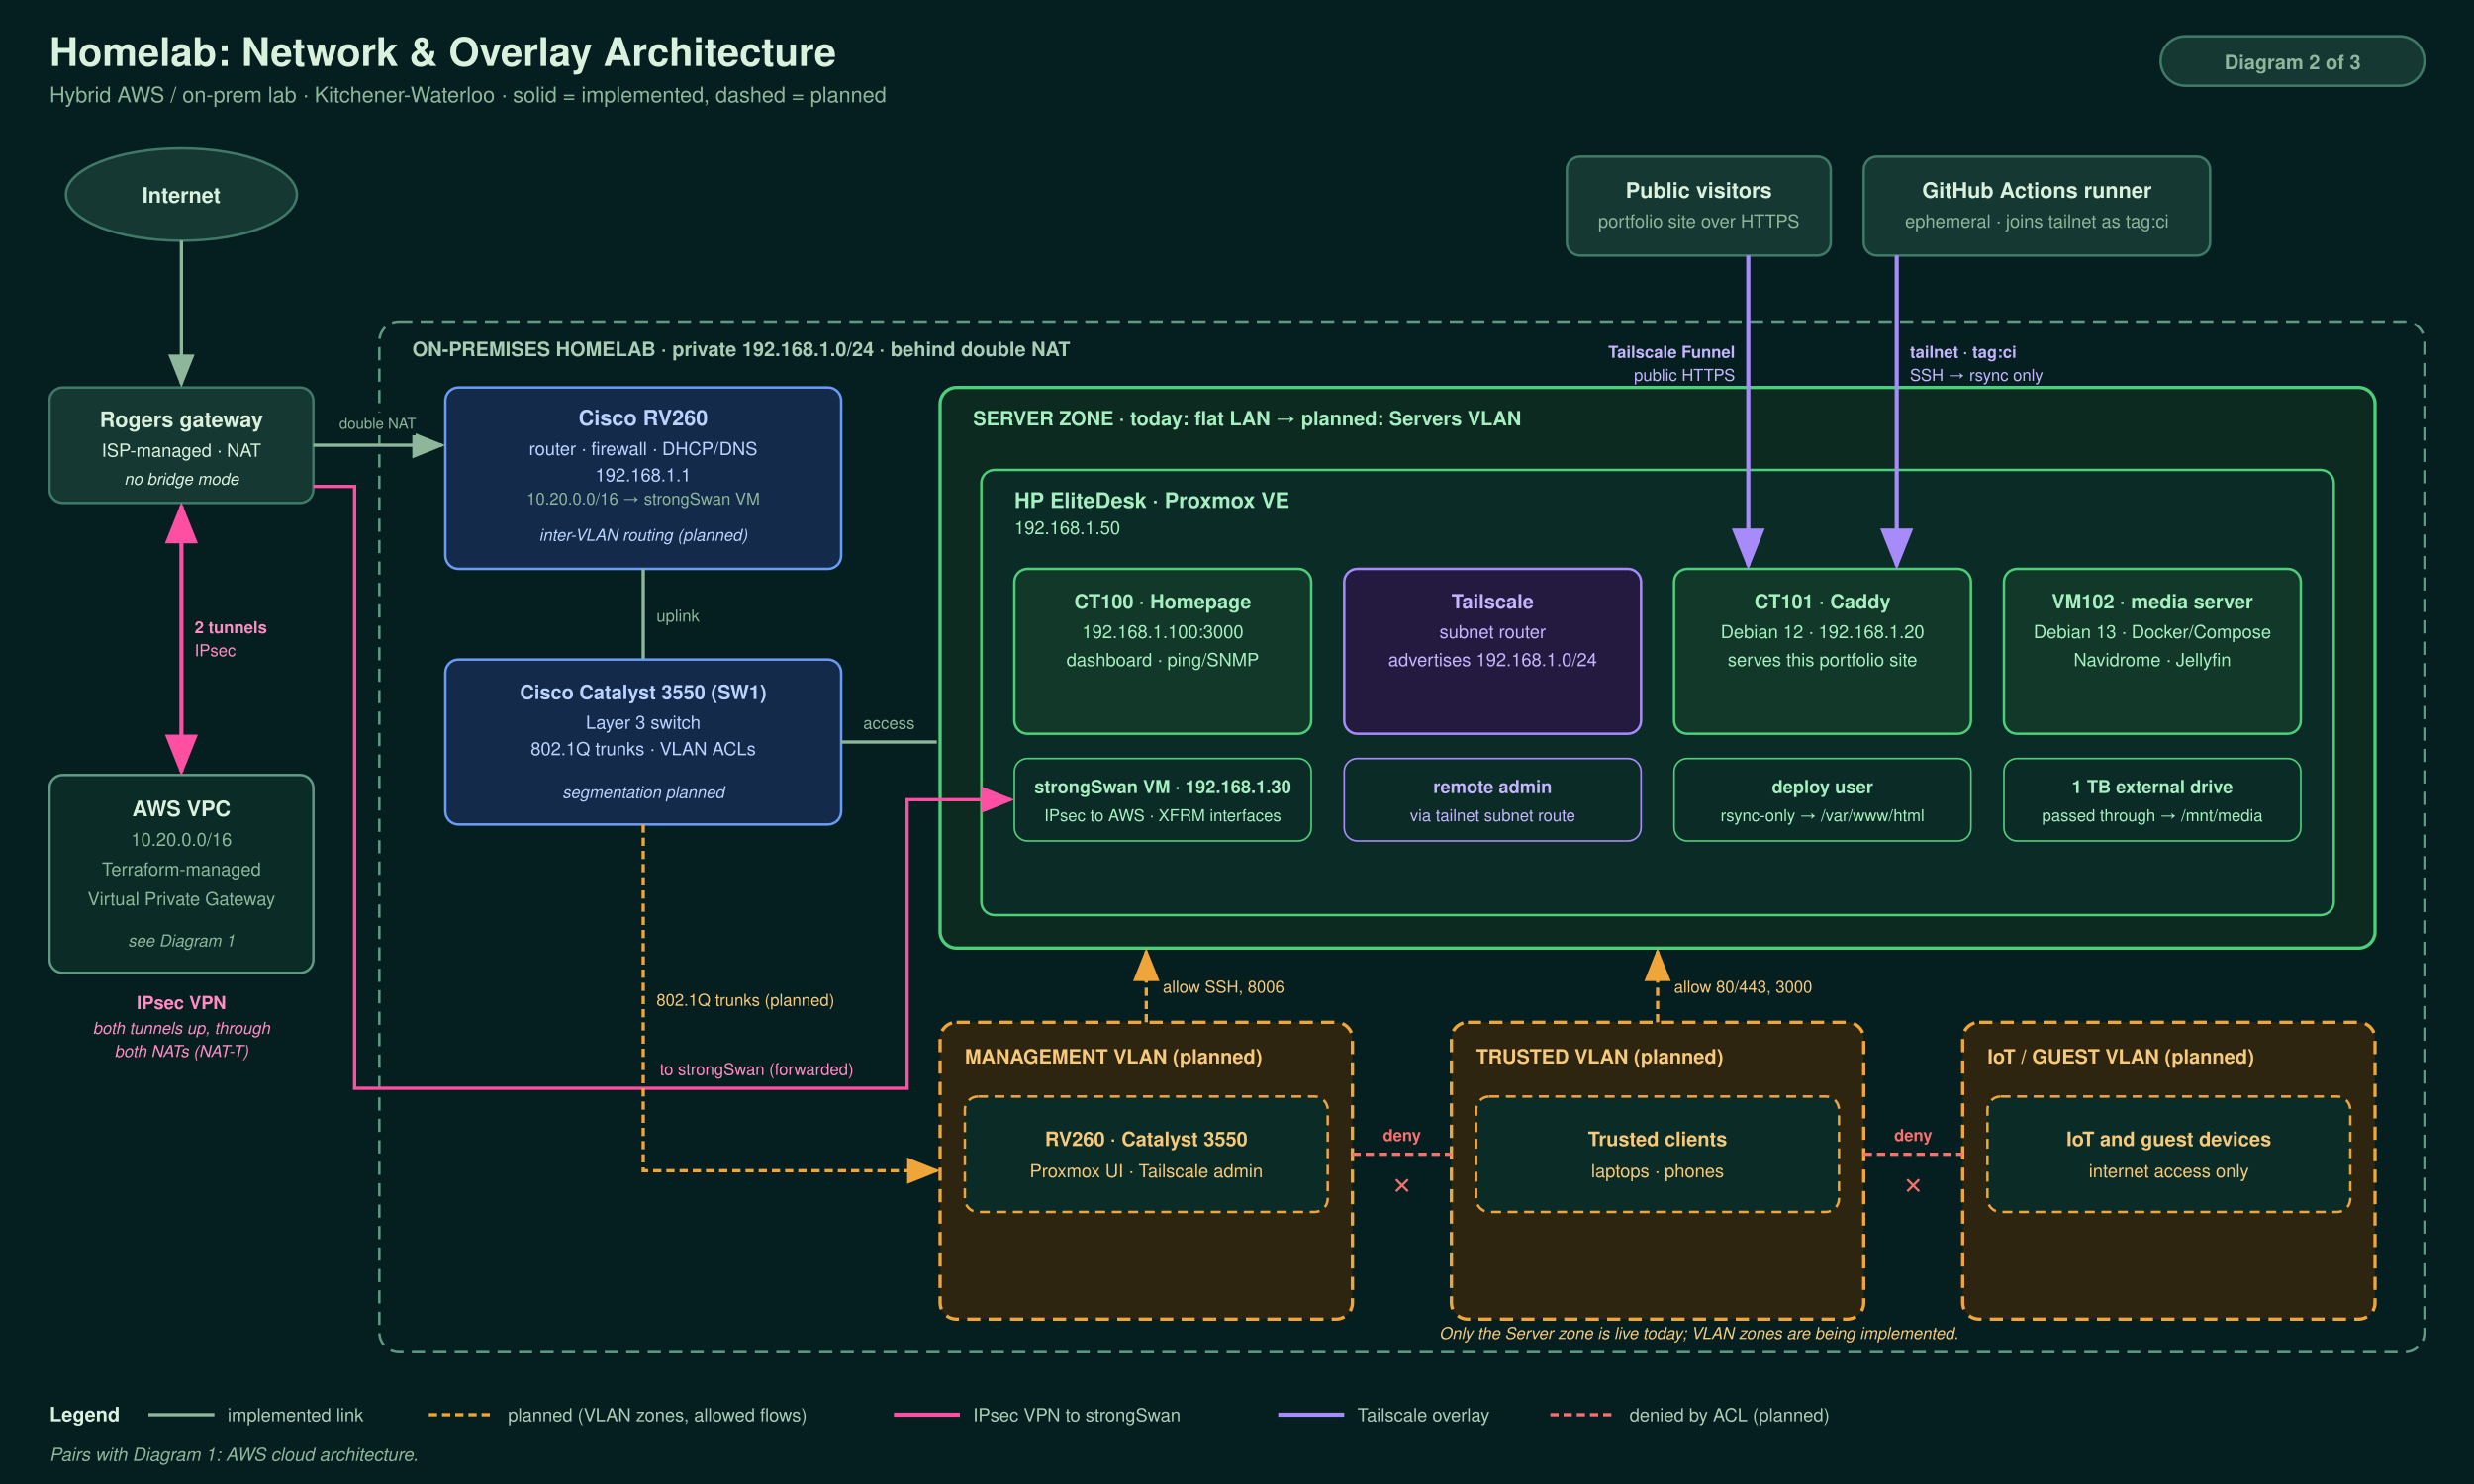
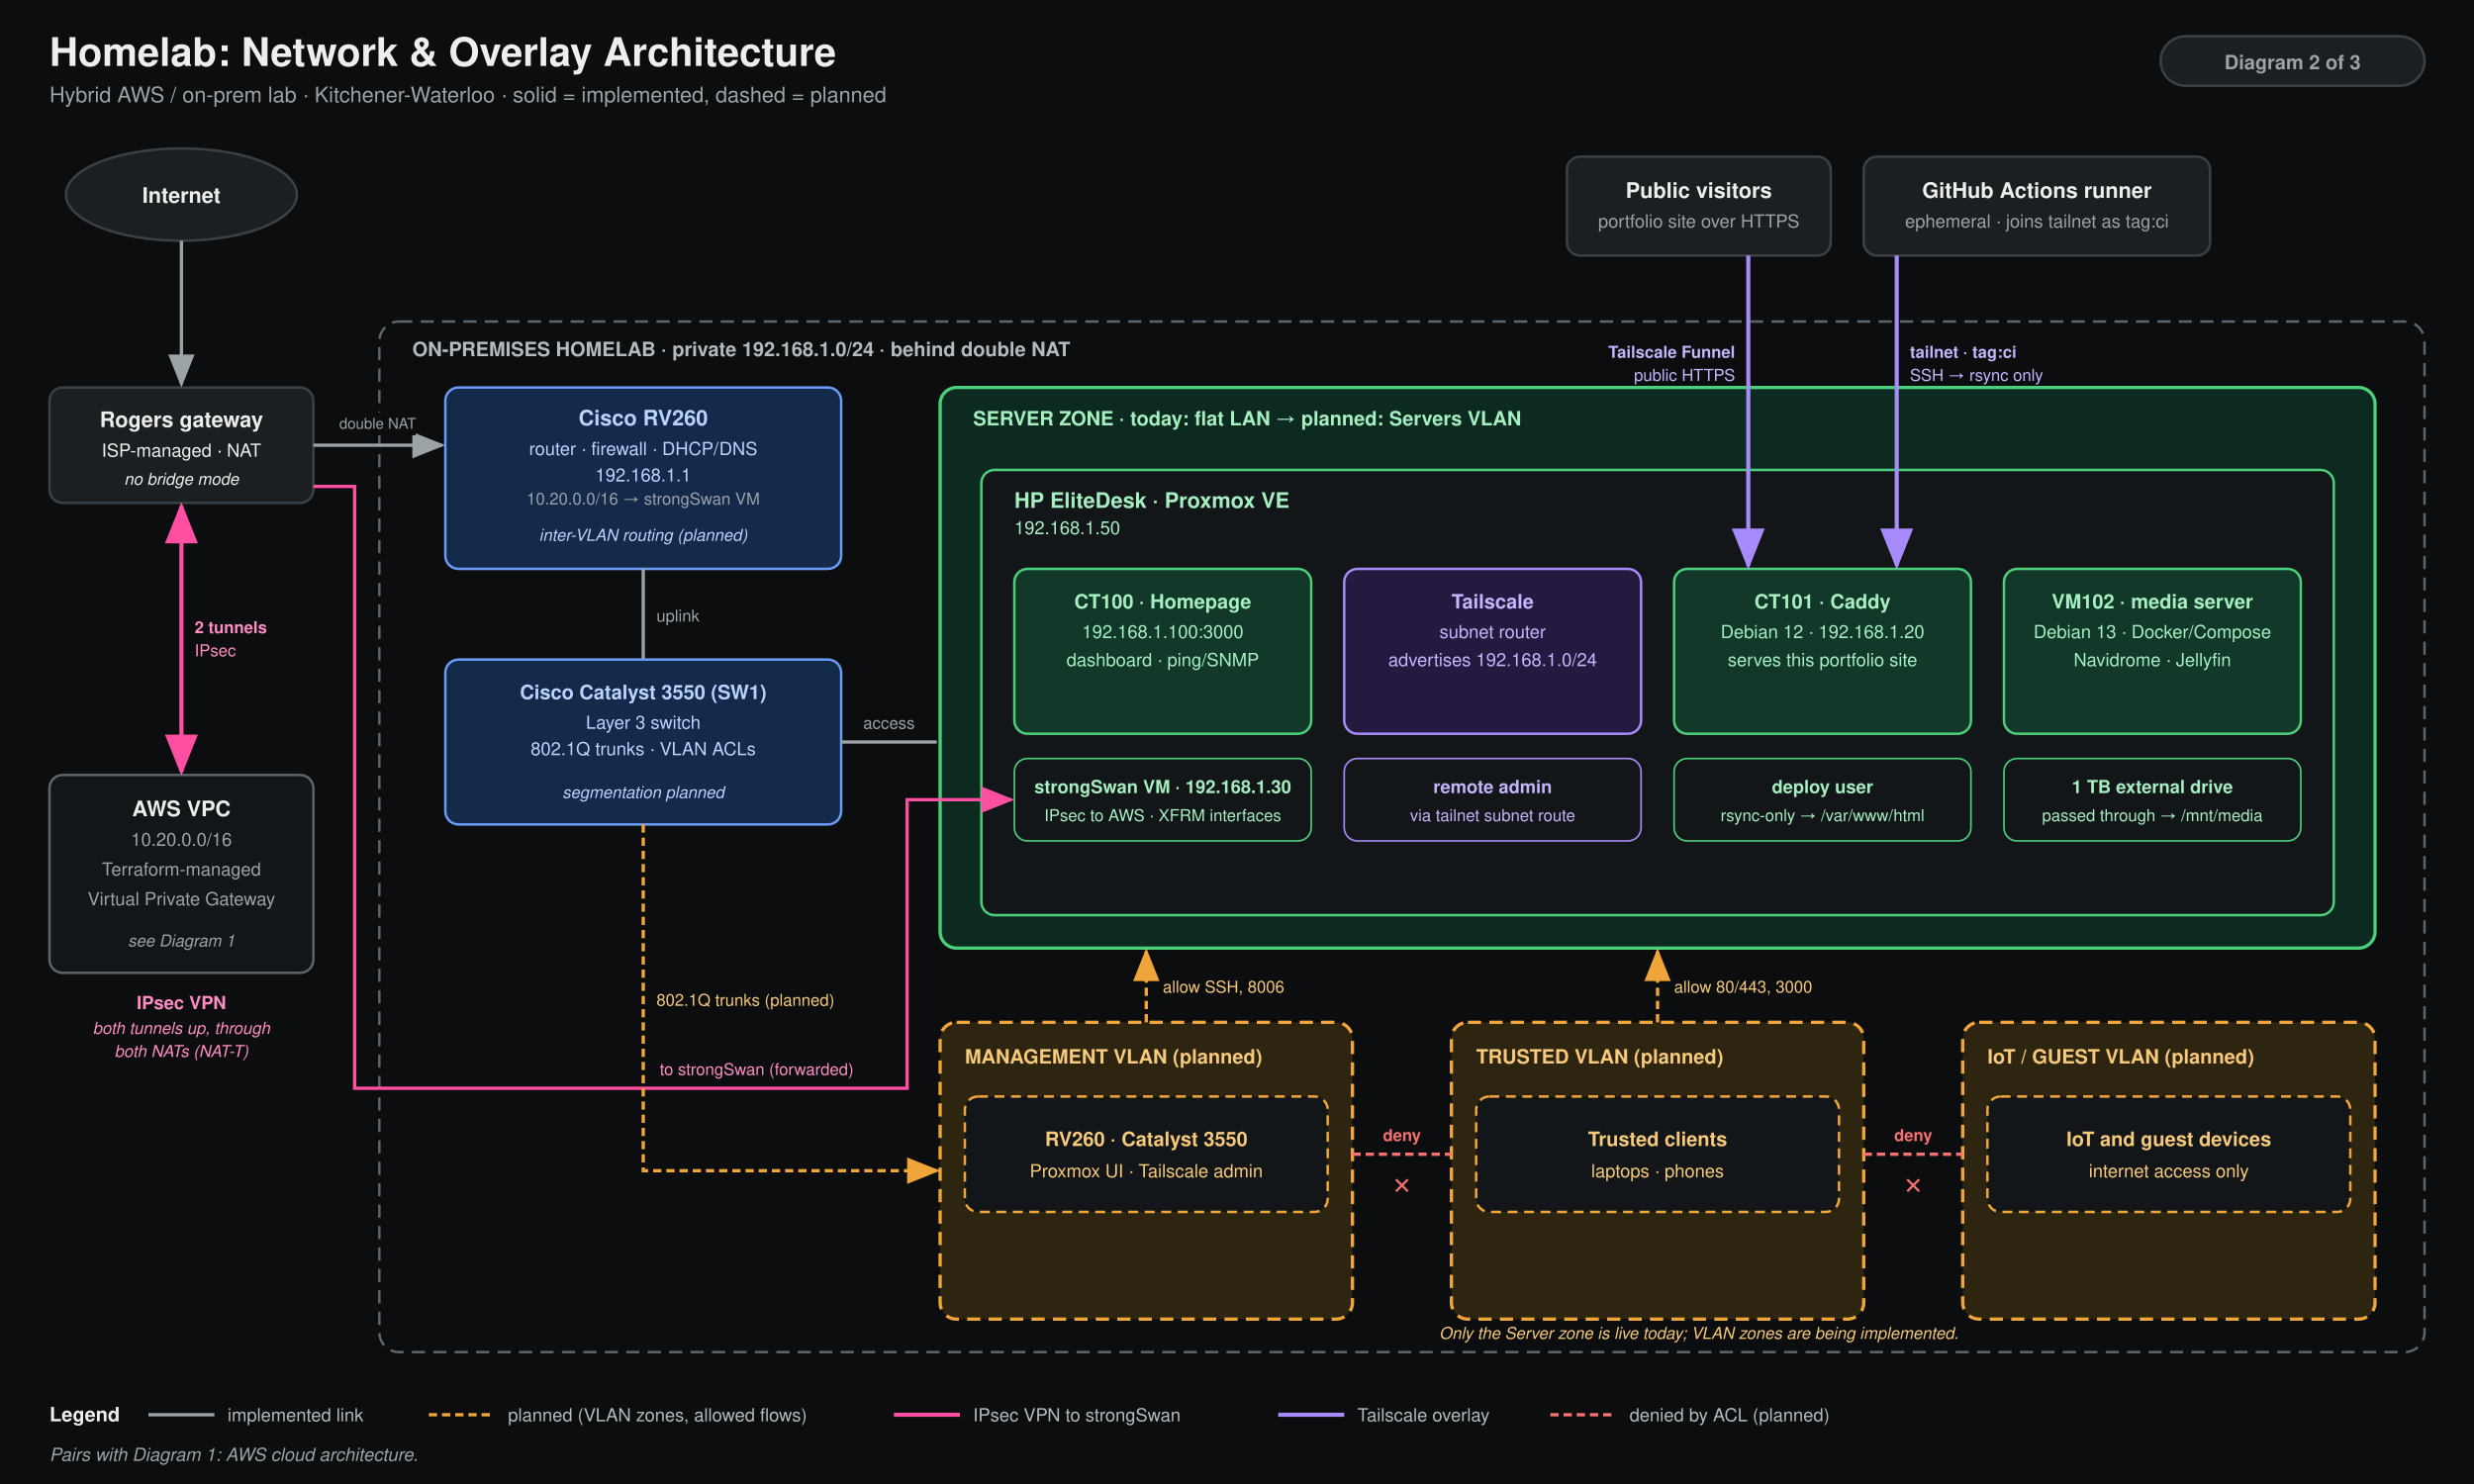
<svg xmlns="http://www.w3.org/2000/svg" viewBox="0 0 1500 900" width="1500" height="900" font-family="Helvetica, Arial, sans-serif">
  <defs>
    <marker id="m-s" markerWidth="10" markerHeight="8" refX="9" refY="4" orient="auto-start-reverse">
-       <path d="M0,0 L10,4 L0,8 z" fill="#8EB69B" />
+       <path d="M0,0 L10,4 L0,8 z" fill="#9BA3A7" />
    </marker>
    <marker id="m-v" markerWidth="10" markerHeight="8" refX="9" refY="4" orient="auto-start-reverse">
      <path d="M0,0 L10,4 L0,8 z" fill="#a78bfa" />
    </marker>
    <marker id="m-a" markerWidth="10" markerHeight="8" refX="9" refY="4" orient="auto-start-reverse">
      <path d="M0,0 L10,4 L0,8 z" fill="#f0a53a" />
    </marker>
    <marker id="m-p" markerWidth="10" markerHeight="8" refX="9" refY="4" orient="auto-start-reverse">
      <path d="M0,0 L10,4 L0,8 z" fill="#ff4fa3" />
    </marker>
    <marker id="m-g" markerWidth="10" markerHeight="8" refX="9" refY="4" orient="auto-start-reverse">
-       <path d="M0,0 L10,4 L0,8 z" fill="#8EB69B" />
+       <path d="M0,0 L10,4 L0,8 z" fill="#9BA3A7" />
    </marker>
    <marker id="m-r" markerWidth="10" markerHeight="8" refX="9" refY="4" orient="auto-start-reverse">
      <path d="M0,0 L10,4 L0,8 z" fill="#f87171" />
    </marker>
  </defs>
-   <rect width="1500" height="900" fill="#051F20" />
-   <text x="30" y="40" font-size="24" font-weight="bold" text-anchor="start" fill="#DAF1DE">Homelab: Network &amp; Overlay Architecture</text>
-   <text x="30" y="62" font-size="13" font-weight="normal" text-anchor="start" fill="#8EB69B">Hybrid AWS / on-prem lab · Kitchener-Waterloo · solid = implemented, dashed = planned</text>
-   <rect x="1310" y="22" width="160" height="30" rx="15" fill="#163832" stroke="#3f7a68" stroke-width="1.5" />
-   <text x="1390" y="42" font-size="12" font-weight="bold" text-anchor="middle" fill="#8EB69B">Diagram 2 of 3</text>
-   <ellipse cx="110" cy="118" rx="70" ry="28" fill="#163832" stroke="#3f7a68" stroke-width="1.5" />
-   <text x="110" y="123" font-size="13" font-weight="bold" text-anchor="middle" fill="#DAF1DE">Internet</text>
-   <rect x="950" y="95" width="160" height="60" rx="8" fill="#163832" stroke="#3f7a68" stroke-width="1.5" />
-   <text x="1030" y="120" font-size="13" font-weight="bold" text-anchor="middle" fill="#DAF1DE">Public visitors</text>
-   <text x="1030" y="138" font-size="11" font-weight="normal" text-anchor="middle" fill="#8EB69B">portfolio site over HTTPS</text>
-   <rect x="1130" y="95" width="210" height="60" rx="8" fill="#163832" stroke="#3f7a68" stroke-width="1.5" />
-   <text x="1235" y="120" font-size="13" font-weight="bold" text-anchor="middle" fill="#DAF1DE">GitHub Actions runner</text>
-   <text x="1235" y="138" font-size="11" font-weight="normal" text-anchor="middle" fill="#8EB69B">ephemeral · joins tailnet as tag:ci</text>
-   <rect x="30" y="235" width="160" height="70" rx="8" fill="#163832" stroke="#3f7a68" stroke-width="1.5" />
-   <text x="110.0" y="259" font-size="13" font-weight="bold" text-anchor="middle" fill="#DAF1DE">Rogers gateway</text>
-   <text x="110.0" y="277" font-size="11" font-weight="normal" text-anchor="middle" fill="#DAF1DE">ISP-managed · NAT</text>
-   <text x="110.0" y="294" font-size="10" font-weight="normal" text-anchor="middle" fill="#DAF1DE" font-style="italic">no bridge mode</text>
-   <path d="M110,146 V233" fill="none" stroke="#8EB69B" stroke-width="2" marker-end="url(#m-s)" />
-   <rect x="230" y="195" width="1240" height="625" rx="12" fill="none" stroke="#5f9a84" stroke-width="1.5" stroke-dasharray="8 5" />
-   <text x="250" y="216" font-size="12" font-weight="bold" text-anchor="start" fill="#a9cdb5">ON-PREMISES HOMELAB · private 192.168.1.0/24 · behind double NAT</text>
-   <path d="M190,270 H268" fill="none" stroke="#8EB69B" stroke-width="2" marker-end="url(#m-s)" />
-   <rect x="206" y="250" width="46" height="14" fill="#051F20" />
-   <text x="229" y="260" font-size="9" font-weight="normal" text-anchor="middle" fill="#8EB69B">double NAT</text>
+   <rect width="1500" height="900" fill="#0B0D0E" />
+   <text x="30" y="40" font-size="24" font-weight="bold" text-anchor="start" fill="#EDEFEF">Homelab: Network &amp; Overlay Architecture</text>
+   <text x="30" y="62" font-size="13" font-weight="normal" text-anchor="start" fill="#9BA3A7">Hybrid AWS / on-prem lab · Kitchener-Waterloo · solid = implemented, dashed = planned</text>
+   <rect x="1310" y="22" width="160" height="30" rx="15" fill="#1B1F22" stroke="#3A4146" stroke-width="1.5" />
+   <text x="1390" y="42" font-size="12" font-weight="bold" text-anchor="middle" fill="#9BA3A7">Diagram 2 of 3</text>
+   <ellipse cx="110" cy="118" rx="70" ry="28" fill="#1B1F22" stroke="#3A4146" stroke-width="1.5" />
+   <text x="110" y="123" font-size="13" font-weight="bold" text-anchor="middle" fill="#EDEFEF">Internet</text>
+   <rect x="950" y="95" width="160" height="60" rx="8" fill="#1B1F22" stroke="#3A4146" stroke-width="1.5" />
+   <text x="1030" y="120" font-size="13" font-weight="bold" text-anchor="middle" fill="#EDEFEF">Public visitors</text>
+   <text x="1030" y="138" font-size="11" font-weight="normal" text-anchor="middle" fill="#9BA3A7">portfolio site over HTTPS</text>
+   <rect x="1130" y="95" width="210" height="60" rx="8" fill="#1B1F22" stroke="#3A4146" stroke-width="1.5" />
+   <text x="1235" y="120" font-size="13" font-weight="bold" text-anchor="middle" fill="#EDEFEF">GitHub Actions runner</text>
+   <text x="1235" y="138" font-size="11" font-weight="normal" text-anchor="middle" fill="#9BA3A7">ephemeral · joins tailnet as tag:ci</text>
+   <rect x="30" y="235" width="160" height="70" rx="8" fill="#1B1F22" stroke="#3A4146" stroke-width="1.5" />
+   <text x="110.0" y="259" font-size="13" font-weight="bold" text-anchor="middle" fill="#EDEFEF">Rogers gateway</text>
+   <text x="110.0" y="277" font-size="11" font-weight="normal" text-anchor="middle" fill="#EDEFEF">ISP-managed · NAT</text>
+   <text x="110.0" y="294" font-size="10" font-weight="normal" text-anchor="middle" fill="#EDEFEF" font-style="italic">no bridge mode</text>
+   <path d="M110,146 V233" fill="none" stroke="#9BA3A7" stroke-width="2" marker-end="url(#m-s)" />
+   <rect x="230" y="195" width="1240" height="625" rx="12" fill="none" stroke="#5C656B" stroke-width="1.5" stroke-dasharray="8 5" />
+   <text x="250" y="216" font-size="12" font-weight="bold" text-anchor="start" fill="#B4BBBF">ON-PREMISES HOMELAB · private 192.168.1.0/24 · behind double NAT</text>
+   <path d="M190,270 H268" fill="none" stroke="#9BA3A7" stroke-width="2" marker-end="url(#m-s)" />
+   <rect x="206" y="250" width="46" height="14" fill="#0B0D0E" />
+   <text x="229" y="260" font-size="9" font-weight="normal" text-anchor="middle" fill="#9BA3A7">double NAT</text>
  <rect x="270" y="235" width="240" height="110" rx="8" fill="#132a4a" stroke="#6b9cf5" stroke-width="1.5" />
  <text x="390" y="258" font-size="13" font-weight="bold" text-anchor="middle" fill="#bcd3ff">Cisco RV260</text>
  <text x="390" y="276" font-size="11" font-weight="normal" text-anchor="middle" fill="#bcd3ff">router · firewall · DHCP/DNS</text>
  <text x="390" y="292" font-size="11" font-weight="normal" text-anchor="middle" fill="#bcd3ff">192.168.1.1</text>
-   <text x="390" y="306" font-size="10" font-weight="normal" text-anchor="middle" fill="#8EB69B">10.20.0.0/16 → strongSwan VM</text>
+   <text x="390" y="306" font-size="10" font-weight="normal" text-anchor="middle" fill="#9BA3A7">10.20.0.0/16 → strongSwan VM</text>
  <text x="390" y="328" font-size="10" font-weight="normal" text-anchor="middle" fill="#bcd3ff" font-style="italic">inter-VLAN routing (planned)</text>
-   <path d="M390,345 V400" fill="none" stroke="#8EB69B" stroke-width="2" />
-   <text x="398" y="377" font-size="10" font-weight="normal" text-anchor="start" fill="#8EB69B">uplink</text>
+   <path d="M390,345 V400" fill="none" stroke="#9BA3A7" stroke-width="2" />
+   <text x="398" y="377" font-size="10" font-weight="normal" text-anchor="start" fill="#9BA3A7">uplink</text>
  <rect x="270" y="400" width="240" height="100" rx="8" fill="#132a4a" stroke="#6b9cf5" stroke-width="1.5" />
  <text x="390" y="424" font-size="12" font-weight="bold" text-anchor="middle" fill="#bcd3ff">Cisco Catalyst 3550 (SW1)</text>
  <text x="390" y="442" font-size="11" font-weight="normal" text-anchor="middle" fill="#bcd3ff">Layer 3 switch</text>
  <text x="390" y="458" font-size="11" font-weight="normal" text-anchor="middle" fill="#bcd3ff">802.1Q trunks · VLAN ACLs</text>
  <text x="390" y="484" font-size="10" font-weight="normal" text-anchor="middle" fill="#bcd3ff" font-style="italic">segmentation planned</text>
-   <path d="M510,450 H568" fill="none" stroke="#8EB69B" stroke-width="2" />
-   <text x="539" y="442" font-size="10" font-weight="normal" text-anchor="middle" fill="#8EB69B">access</text>
-   <rect x="30" y="470" width="160" height="120" rx="8" fill="#0B2B26" stroke="#5f9a84" stroke-width="1.5" />
-   <text x="110" y="495" font-size="13" font-weight="bold" text-anchor="middle" fill="#DAF1DE">AWS VPC</text>
-   <text x="110" y="513" font-size="11" font-weight="normal" text-anchor="middle" fill="#8EB69B">10.20.0.0/16</text>
-   <text x="110" y="531" font-size="11" font-weight="normal" text-anchor="middle" fill="#8EB69B">Terraform-managed</text>
-   <text x="110" y="549" font-size="11" font-weight="normal" text-anchor="middle" fill="#8EB69B">Virtual Private Gateway</text>
-   <text x="110" y="574" font-size="10" font-weight="normal" text-anchor="middle" fill="#8EB69B" font-style="italic">see Diagram 1</text>
+   <path d="M510,450 H568" fill="none" stroke="#9BA3A7" stroke-width="2" />
+   <text x="539" y="442" font-size="10" font-weight="normal" text-anchor="middle" fill="#9BA3A7">access</text>
+   <rect x="30" y="470" width="160" height="120" rx="8" fill="#131618" stroke="#5C656B" stroke-width="1.5" />
+   <text x="110" y="495" font-size="13" font-weight="bold" text-anchor="middle" fill="#EDEFEF">AWS VPC</text>
+   <text x="110" y="513" font-size="11" font-weight="normal" text-anchor="middle" fill="#9BA3A7">10.20.0.0/16</text>
+   <text x="110" y="531" font-size="11" font-weight="normal" text-anchor="middle" fill="#9BA3A7">Terraform-managed</text>
+   <text x="110" y="549" font-size="11" font-weight="normal" text-anchor="middle" fill="#9BA3A7">Virtual Private Gateway</text>
+   <text x="110" y="574" font-size="10" font-weight="normal" text-anchor="middle" fill="#9BA3A7" font-style="italic">see Diagram 1</text>
  <path d="M110,468 V307" fill="none" stroke="#ff4fa3" stroke-width="2.5" marker-end="url(#m-p)" marker-start="url(#m-p)" />
  <text x="118" y="384" font-size="10" font-weight="bold" text-anchor="start" fill="#ff8cc4">2 tunnels</text>
  <text x="118" y="398" font-size="10" font-weight="normal" text-anchor="start" fill="#ff8cc4">IPsec</text>
  <text x="110" y="612" font-size="11" font-weight="bold" text-anchor="middle" fill="#ff8cc4">IPsec VPN</text>
  <text x="110" y="627" font-size="10" font-weight="normal" text-anchor="middle" fill="#ff8cc4" font-style="italic">both tunnels up, through</text>
  <text x="110" y="641" font-size="10" font-weight="normal" text-anchor="middle" fill="#ff8cc4" font-style="italic">both NATs (NAT-T)</text>
  <rect x="570" y="235" width="870" height="340" rx="10" fill="#0c2a20" stroke="#4ccf7a" stroke-width="2" />
  <text x="590" y="258" font-size="12" font-weight="bold" text-anchor="start" fill="#a6efc0">SERVER ZONE · today: flat LAN → planned: Servers VLAN</text>
-   <rect x="595" y="285" width="820" height="270" rx="8" fill="#0B2B26" stroke="#4ccf7a" stroke-width="1.5" />
+   <rect x="595" y="285" width="820" height="270" rx="8" fill="#131618" stroke="#4ccf7a" stroke-width="1.5" />
  <text x="615" y="308" font-size="13" font-weight="bold" text-anchor="start" fill="#a6efc0">HP EliteDesk · Proxmox VE</text>
  <text x="615" y="324" font-size="11" font-weight="normal" text-anchor="start" fill="#a6efc0">192.168.1.50</text>
  <rect x="615" y="345" width="180" height="100" rx="8" fill="#12382a" stroke="#4ccf7a" stroke-width="1.5" />
  <text x="705.0" y="369" font-size="12" font-weight="bold" text-anchor="middle" fill="#a6efc0">CT100 · Homepage</text>
  <text x="705.0" y="387" font-size="11" font-weight="normal" text-anchor="middle" fill="#a6efc0">192.168.1.100:3000</text>
  <text x="705.0" y="404" font-size="11" font-weight="normal" text-anchor="middle" fill="#a6efc0">dashboard · ping/SNMP</text>
  <rect x="815" y="345" width="180" height="100" rx="8" fill="#241a40" stroke="#a78bfa" stroke-width="1.5" />
  <text x="905.0" y="369" font-size="12" font-weight="bold" text-anchor="middle" fill="#c4b5fd">Tailscale</text>
  <text x="905.0" y="387" font-size="11" font-weight="normal" text-anchor="middle" fill="#c4b5fd">subnet router</text>
  <text x="905.0" y="404" font-size="11" font-weight="normal" text-anchor="middle" fill="#c4b5fd">advertises 192.168.1.0/24</text>
  <rect x="1015" y="345" width="180" height="100" rx="8" fill="#12382a" stroke="#4ccf7a" stroke-width="1.5" />
  <text x="1105.0" y="369" font-size="12" font-weight="bold" text-anchor="middle" fill="#a6efc0">CT101 · Caddy</text>
  <text x="1105.0" y="387" font-size="11" font-weight="normal" text-anchor="middle" fill="#a6efc0">Debian 12 · 192.168.1.20</text>
  <text x="1105.0" y="404" font-size="11" font-weight="normal" text-anchor="middle" fill="#a6efc0">serves this portfolio site</text>
  <rect x="1215" y="345" width="180" height="100" rx="8" fill="#12382a" stroke="#4ccf7a" stroke-width="1.5" />
  <text x="1305.0" y="369" font-size="12" font-weight="bold" text-anchor="middle" fill="#a6efc0">VM102 · media server</text>
  <text x="1305.0" y="387" font-size="11" font-weight="normal" text-anchor="middle" fill="#a6efc0">Debian 13 · Docker/Compose</text>
  <text x="1305.0" y="404" font-size="11" font-weight="normal" text-anchor="middle" fill="#a6efc0">Navidrome · Jellyfin</text>
-   <rect x="615" y="460" width="180" height="50" rx="8" fill="#0B2B26" stroke="#4ccf7a" stroke-width="1" />
+   <rect x="615" y="460" width="180" height="50" rx="8" fill="#131618" stroke="#4ccf7a" stroke-width="1" />
  <text x="705" y="481" font-size="11" font-weight="bold" text-anchor="middle" fill="#a6efc0">strongSwan VM · 192.168.1.30</text>
  <text x="705" y="498" font-size="10" font-weight="normal" text-anchor="middle" fill="#a6efc0">IPsec to AWS · XFRM interfaces</text>
  <path d="M190,295 H215 V660 H550 V485 H613" fill="none" stroke="#ff4fa3" stroke-width="2" marker-end="url(#m-p)" />
  <text x="400" y="652" font-size="10" font-weight="normal" text-anchor="start" fill="#ff8cc4">to strongSwan (forwarded)</text>
-   <rect x="815" y="460" width="180" height="50" rx="8" fill="#0B2B26" stroke="#a78bfa" stroke-width="1" />
+   <rect x="815" y="460" width="180" height="50" rx="8" fill="#131618" stroke="#a78bfa" stroke-width="1" />
  <text x="905" y="481" font-size="11" font-weight="bold" text-anchor="middle" fill="#c4b5fd">remote admin</text>
  <text x="905" y="498" font-size="10" font-weight="normal" text-anchor="middle" fill="#c4b5fd">via tailnet subnet route</text>
-   <rect x="1015" y="460" width="180" height="50" rx="8" fill="#0B2B26" stroke="#4ccf7a" stroke-width="1" />
+   <rect x="1015" y="460" width="180" height="50" rx="8" fill="#131618" stroke="#4ccf7a" stroke-width="1" />
  <text x="1105" y="481" font-size="11" font-weight="bold" text-anchor="middle" fill="#a6efc0">deploy user</text>
  <text x="1105" y="498" font-size="10" font-weight="normal" text-anchor="middle" fill="#a6efc0">rsync-only → /var/www/html</text>
-   <rect x="1215" y="460" width="180" height="50" rx="8" fill="#0B2B26" stroke="#4ccf7a" stroke-width="1" />
+   <rect x="1215" y="460" width="180" height="50" rx="8" fill="#131618" stroke="#4ccf7a" stroke-width="1" />
  <text x="1305" y="481" font-size="11" font-weight="bold" text-anchor="middle" fill="#a6efc0">1 TB external drive</text>
  <text x="1305" y="498" font-size="10" font-weight="normal" text-anchor="middle" fill="#a6efc0">passed through → /mnt/media</text>
  <path d="M1060,155 V343" fill="none" stroke="#a78bfa" stroke-width="2.5" marker-end="url(#m-v)" />
  <text x="1052" y="217" font-size="10" font-weight="bold" text-anchor="end" fill="#c4b5fd">Tailscale Funnel</text>
  <text x="1052" y="231" font-size="10" font-weight="normal" text-anchor="end" fill="#c4b5fd">public HTTPS</text>
  <path d="M1150,155 V343" fill="none" stroke="#a78bfa" stroke-width="2.5" marker-end="url(#m-v)" />
  <text x="1158" y="217" font-size="10" font-weight="bold" text-anchor="start" fill="#c4b5fd">tailnet · tag:ci</text>
  <text x="1158" y="231" font-size="10" font-weight="normal" text-anchor="start" fill="#c4b5fd">SSH → rsync only</text>
  <path d="M390,500 V710 H568" fill="none" stroke="#f0a53a" stroke-width="2" stroke-dasharray="5 3" marker-end="url(#m-a)" />
  <text x="398" y="610" font-size="10" font-weight="normal" text-anchor="start" fill="#f7c97a">802.1Q trunks (planned)</text>
  <rect x="570" y="620" width="250" height="180" rx="10" fill="#2e2510" stroke="#f0a53a" stroke-width="2" stroke-dasharray="8 5" />
  <text x="585" y="645" font-size="12" font-weight="bold" text-anchor="start" fill="#f7c97a">MANAGEMENT VLAN (planned)</text>
-   <rect x="585" y="665" width="220" height="70" rx="8" fill="#0B2B26" stroke="#f0a53a" stroke-width="1.5" stroke-dasharray="6 4" />
+   <rect x="585" y="665" width="220" height="70" rx="8" fill="#131618" stroke="#f0a53a" stroke-width="1.5" stroke-dasharray="6 4" />
  <text x="695" y="695" font-size="12" font-weight="bold" text-anchor="middle" fill="#f7c97a">RV260 · Catalyst 3550</text>
  <text x="695" y="714" font-size="11" font-weight="normal" text-anchor="middle" fill="#f7c97a">Proxmox UI · Tailscale admin</text>
  <rect x="880" y="620" width="250" height="180" rx="10" fill="#2e2510" stroke="#f0a53a" stroke-width="2" stroke-dasharray="8 5" />
  <text x="895" y="645" font-size="12" font-weight="bold" text-anchor="start" fill="#f7c97a">TRUSTED VLAN (planned)</text>
-   <rect x="895" y="665" width="220" height="70" rx="8" fill="#0B2B26" stroke="#f0a53a" stroke-width="1.5" stroke-dasharray="6 4" />
+   <rect x="895" y="665" width="220" height="70" rx="8" fill="#131618" stroke="#f0a53a" stroke-width="1.5" stroke-dasharray="6 4" />
  <text x="1005" y="695" font-size="12" font-weight="bold" text-anchor="middle" fill="#f7c97a">Trusted clients</text>
  <text x="1005" y="714" font-size="11" font-weight="normal" text-anchor="middle" fill="#f7c97a">laptops · phones</text>
  <rect x="1190" y="620" width="250" height="180" rx="10" fill="#2e2510" stroke="#f0a53a" stroke-width="2" stroke-dasharray="8 5" />
  <text x="1205" y="645" font-size="12" font-weight="bold" text-anchor="start" fill="#f7c97a">IoT / GUEST VLAN (planned)</text>
-   <rect x="1205" y="665" width="220" height="70" rx="8" fill="#0B2B26" stroke="#f0a53a" stroke-width="1.5" stroke-dasharray="6 4" />
+   <rect x="1205" y="665" width="220" height="70" rx="8" fill="#131618" stroke="#f0a53a" stroke-width="1.5" stroke-dasharray="6 4" />
  <text x="1315" y="695" font-size="12" font-weight="bold" text-anchor="middle" fill="#f7c97a">IoT and guest devices</text>
  <text x="1315" y="714" font-size="11" font-weight="normal" text-anchor="middle" fill="#f7c97a">internet access only</text>
  <path d="M695,620 V577" fill="none" stroke="#f0a53a" stroke-width="2" stroke-dasharray="5 3" marker-end="url(#m-a)" />
  <text x="705" y="602" font-size="10" font-weight="normal" text-anchor="start" fill="#f7c97a">allow SSH, 8006</text>
  <path d="M1005,620 V577" fill="none" stroke="#f0a53a" stroke-width="2" stroke-dasharray="5 3" marker-end="url(#m-a)" />
  <text x="1015" y="602" font-size="10" font-weight="normal" text-anchor="start" fill="#f7c97a">allow 80/443, 3000</text>
  <path d="M820,700 H880" fill="none" stroke="#f87171" stroke-width="2" stroke-dasharray="5 3" />
  <text x="850" y="692" font-size="10" font-weight="bold" text-anchor="middle" fill="#f87171">deny</text>
  <text x="850" y="724" font-size="14" font-weight="bold" text-anchor="middle" fill="#f87171">✕</text>
  <path d="M1130,700 H1190" fill="none" stroke="#f87171" stroke-width="2" stroke-dasharray="5 3" />
  <text x="1160" y="692" font-size="10" font-weight="bold" text-anchor="middle" fill="#f87171">deny</text>
  <text x="1160" y="724" font-size="14" font-weight="bold" text-anchor="middle" fill="#f87171">✕</text>
  <text x="1030" y="812" font-size="10" font-weight="normal" text-anchor="middle" fill="#f7c97a" font-style="italic">Only the Server zone is live today; VLAN zones are being implemented.</text>
-   <text x="30" y="862" font-size="12" font-weight="bold" text-anchor="start" fill="#DAF1DE">Legend</text>
-   <path d="M90,858 H130" fill="none" stroke="#8EB69B" stroke-width="2" />
-   <text x="138" y="862" font-size="11" font-weight="normal" text-anchor="start" fill="#a9cdb5">implemented link</text>
+   <text x="30" y="862" font-size="12" font-weight="bold" text-anchor="start" fill="#EDEFEF">Legend</text>
+   <path d="M90,858 H130" fill="none" stroke="#9BA3A7" stroke-width="2" />
+   <text x="138" y="862" font-size="11" font-weight="normal" text-anchor="start" fill="#B4BBBF">implemented link</text>
  <path d="M260,858 H300" fill="none" stroke="#f0a53a" stroke-width="2" stroke-dasharray="5 3" />
-   <text x="308" y="862" font-size="11" font-weight="normal" text-anchor="start" fill="#a9cdb5">planned (VLAN zones, allowed flows)</text>
+   <text x="308" y="862" font-size="11" font-weight="normal" text-anchor="start" fill="#B4BBBF">planned (VLAN zones, allowed flows)</text>
  <path d="M542,858 H582" fill="none" stroke="#ff4fa3" stroke-width="2.5" />
-   <text x="590" y="862" font-size="11" font-weight="normal" text-anchor="start" fill="#a9cdb5">IPsec VPN to strongSwan</text>
+   <text x="590" y="862" font-size="11" font-weight="normal" text-anchor="start" fill="#B4BBBF">IPsec VPN to strongSwan</text>
  <path d="M775,858 H815" fill="none" stroke="#a78bfa" stroke-width="2.5" />
-   <text x="823" y="862" font-size="11" font-weight="normal" text-anchor="start" fill="#a9cdb5">Tailscale overlay</text>
+   <text x="823" y="862" font-size="11" font-weight="normal" text-anchor="start" fill="#B4BBBF">Tailscale overlay</text>
  <path d="M940,858 H980" fill="none" stroke="#f87171" stroke-width="2" stroke-dasharray="5 3" />
-   <text x="988" y="862" font-size="11" font-weight="normal" text-anchor="start" fill="#a9cdb5">denied by ACL (planned)</text>
-   <text x="30" y="886" font-size="11" font-weight="normal" text-anchor="start" fill="#8EB69B" font-style="italic">Pairs with Diagram 1: AWS cloud architecture.</text>
+   <text x="988" y="862" font-size="11" font-weight="normal" text-anchor="start" fill="#B4BBBF">denied by ACL (planned)</text>
+   <text x="30" y="886" font-size="11" font-weight="normal" text-anchor="start" fill="#9BA3A7" font-style="italic">Pairs with Diagram 1: AWS cloud architecture.</text>
</svg>
